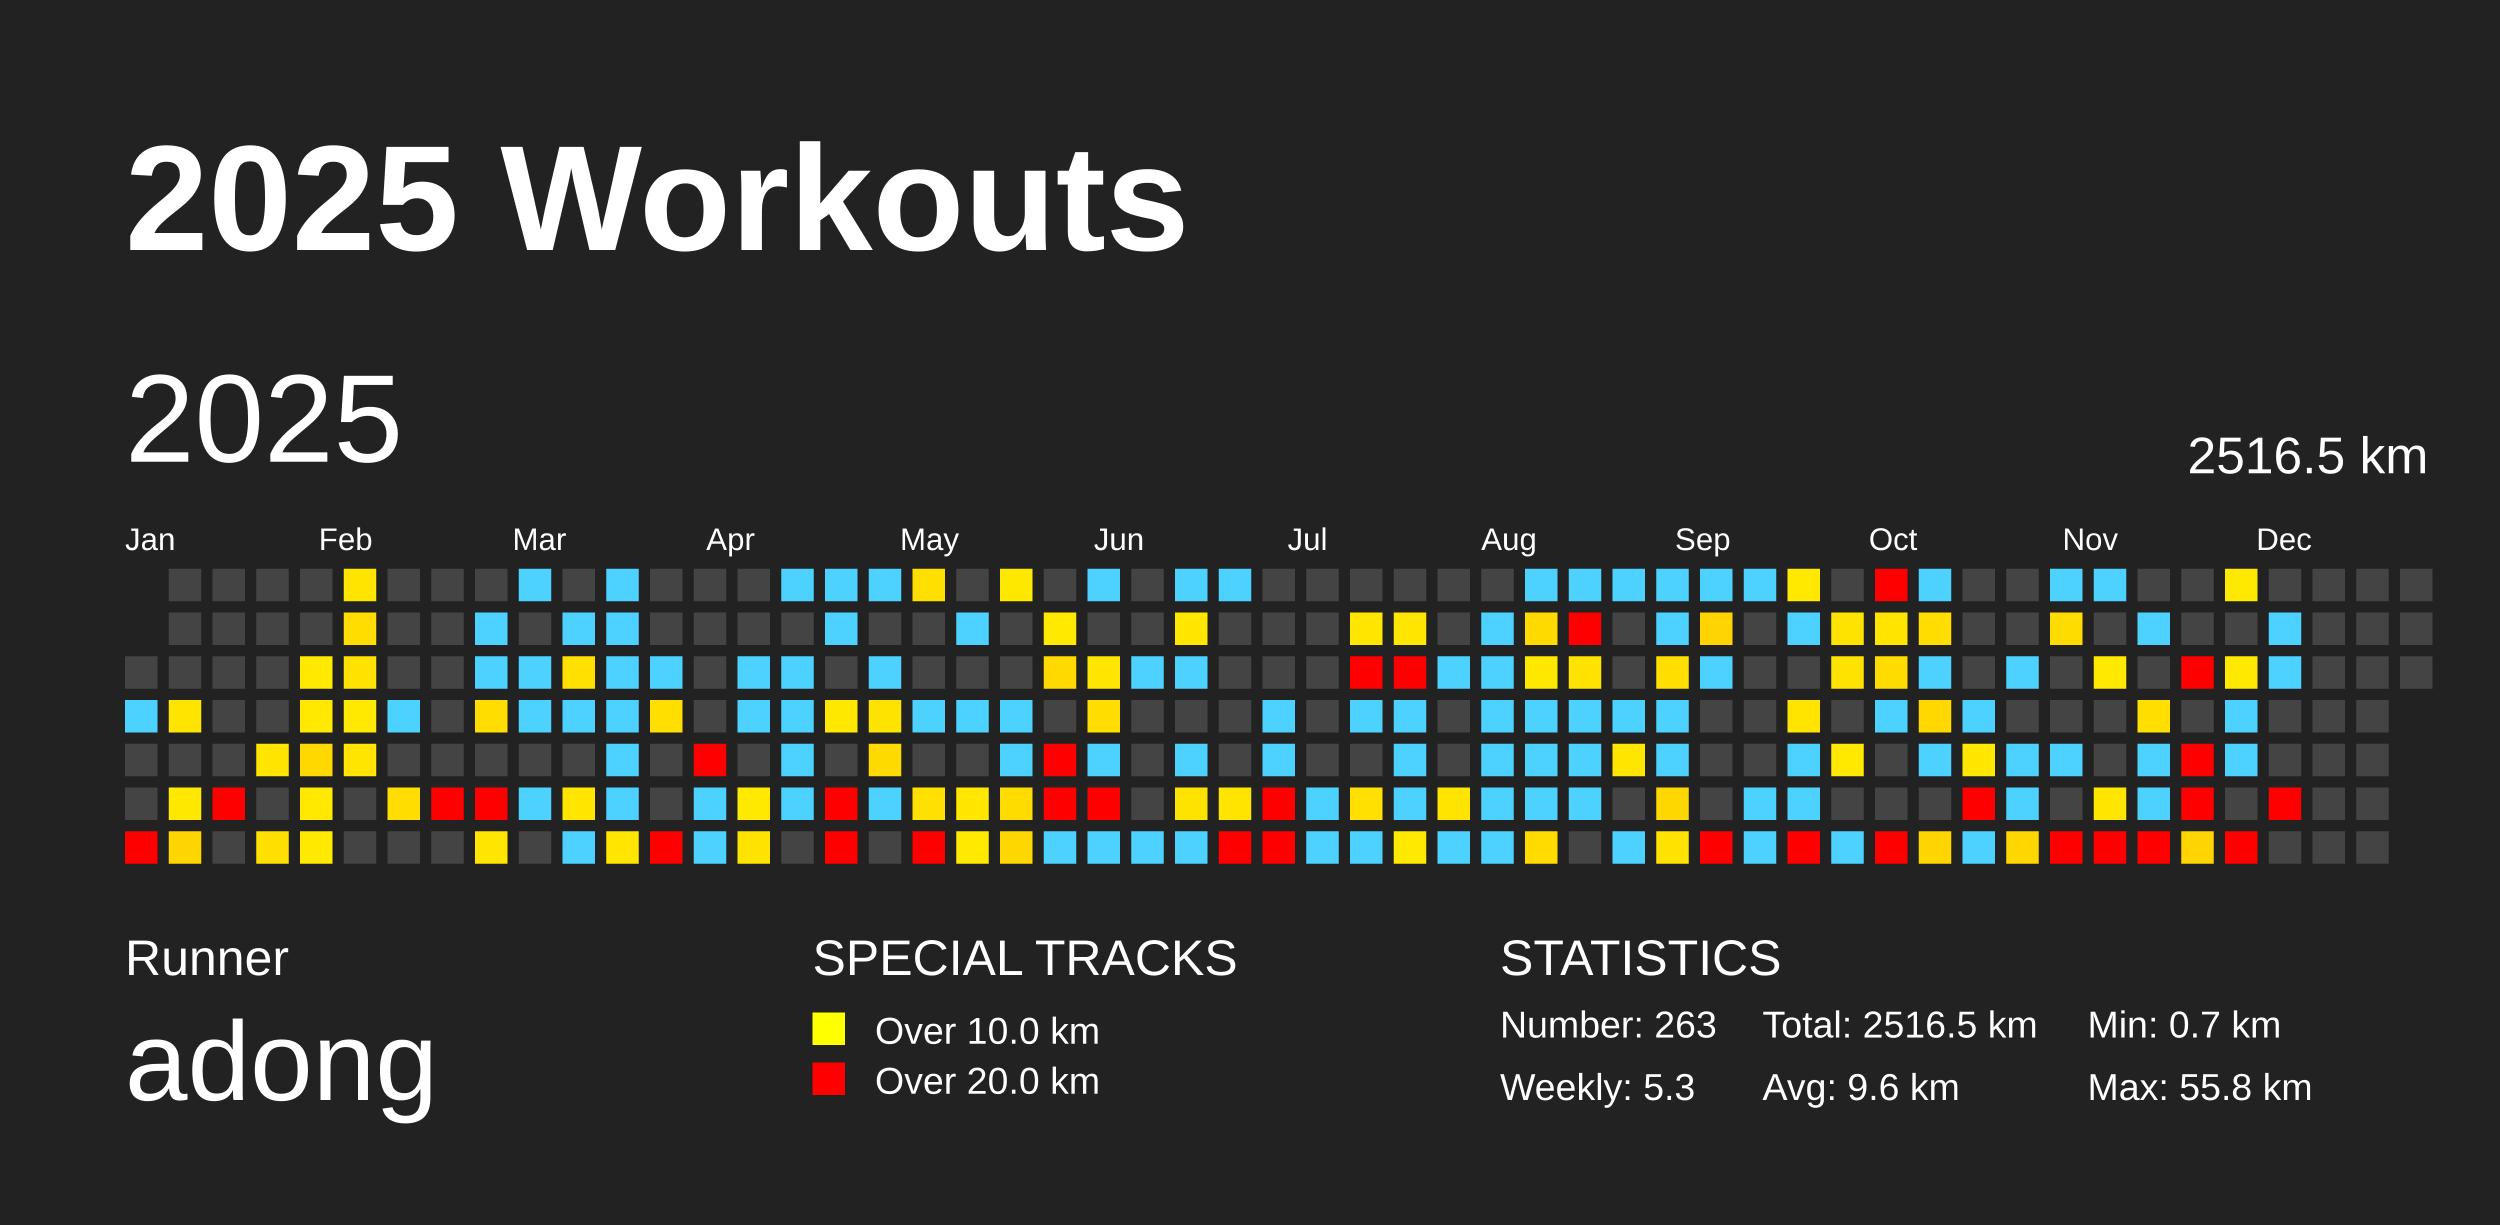
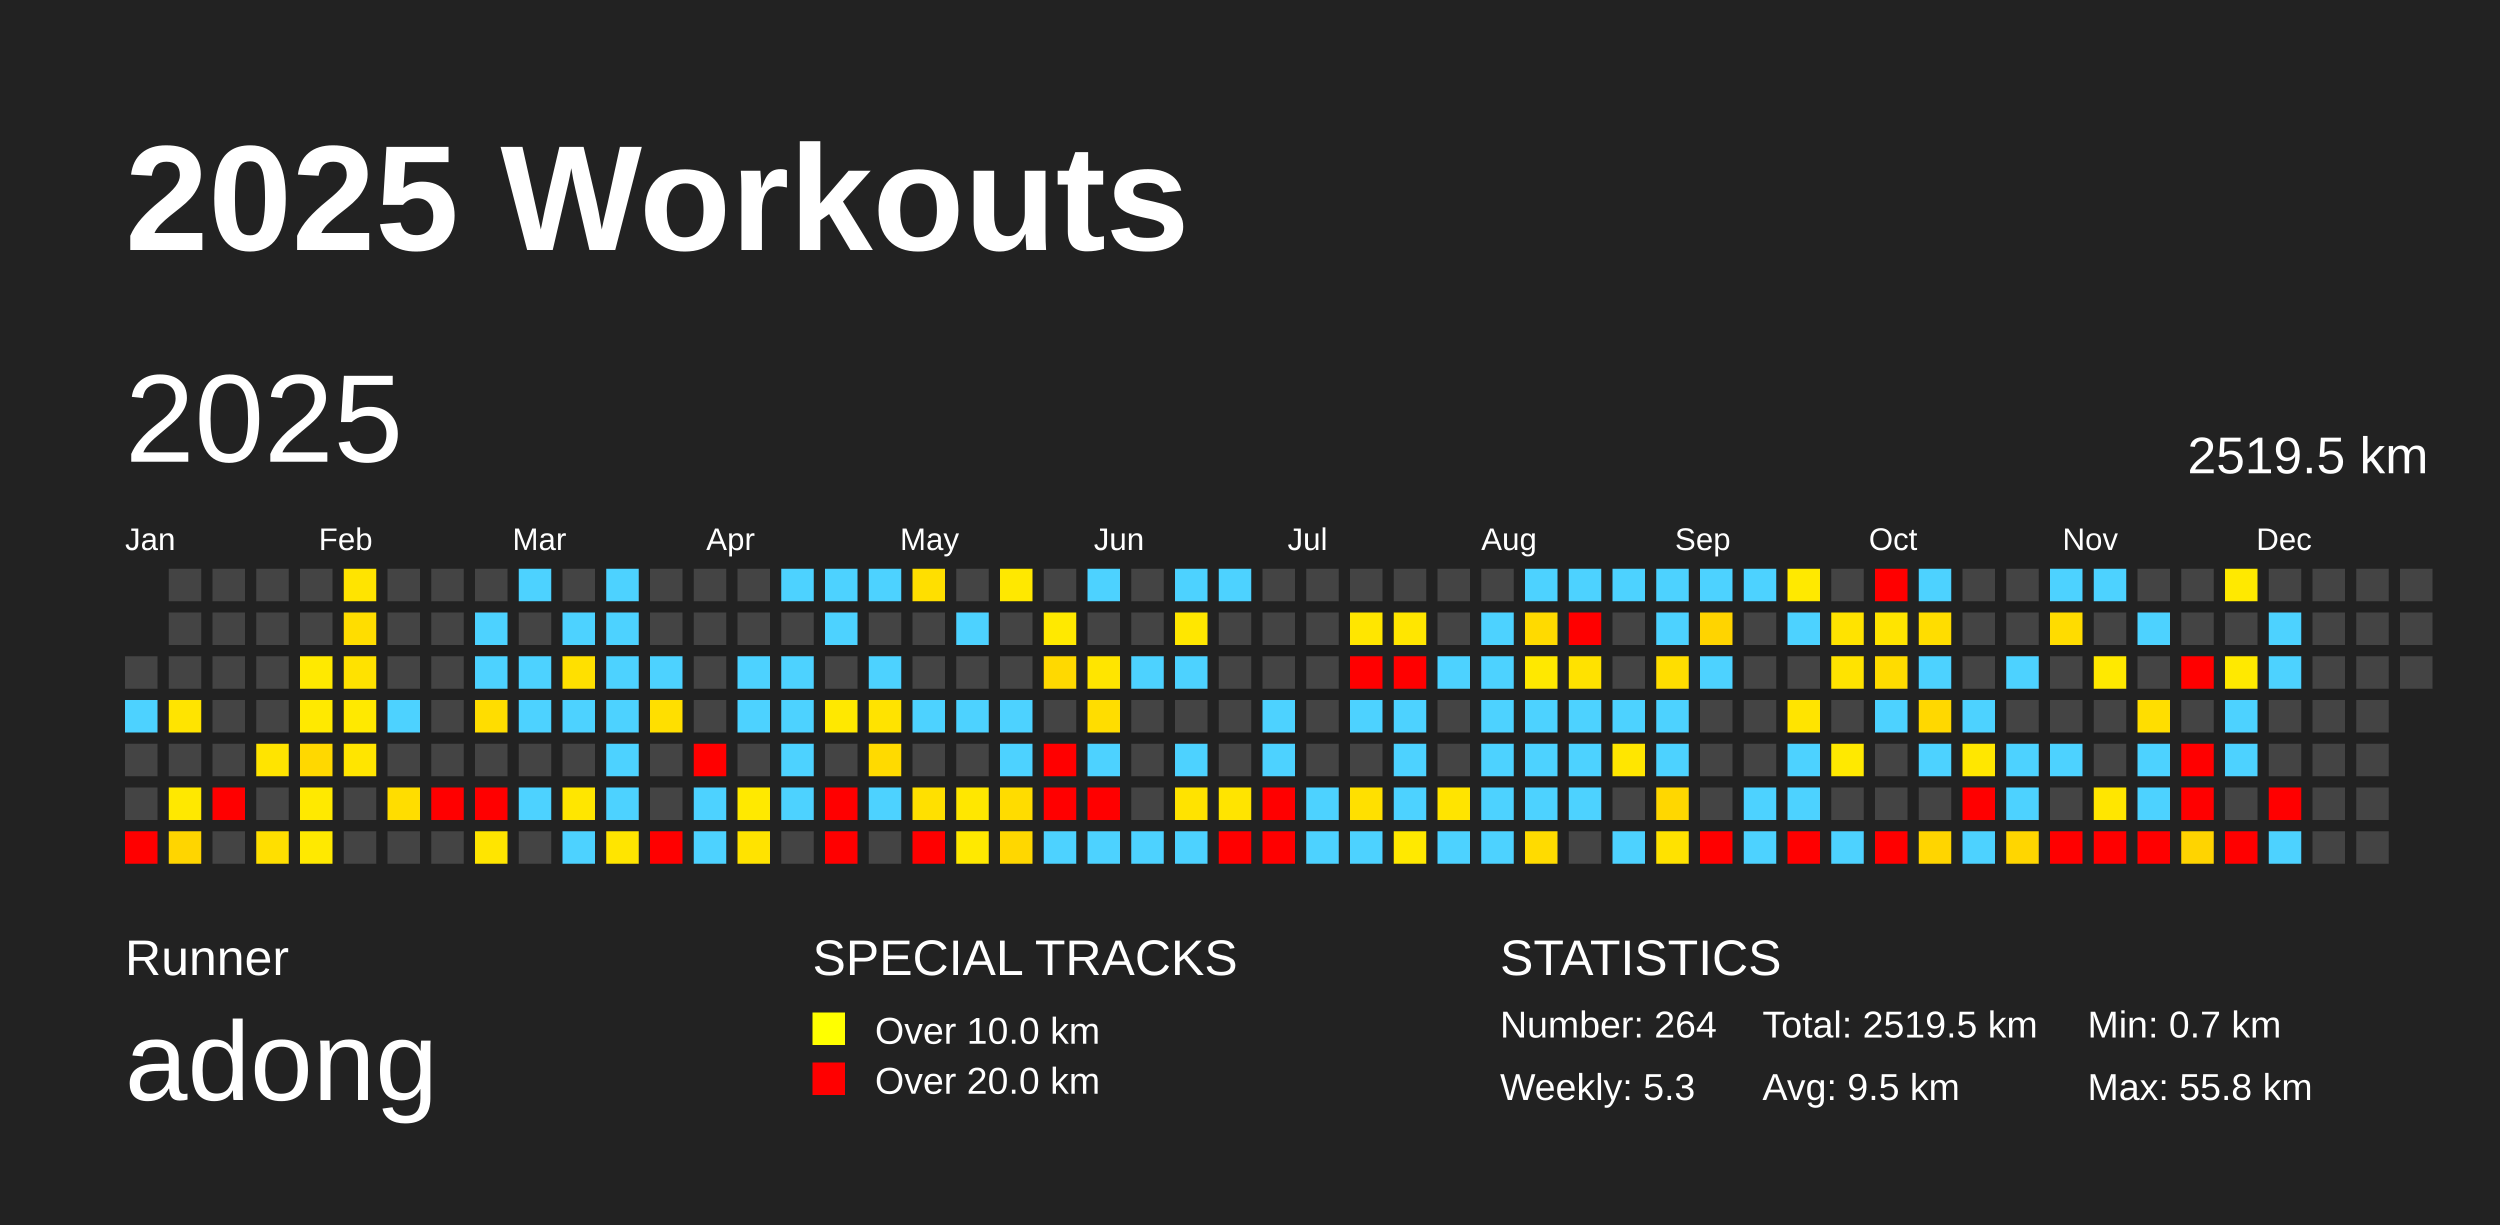
<svg xmlns="http://www.w3.org/2000/svg" baseProfile="full" height="98mm" version="1.1" viewBox="0,0,200,98" width="200mm">
  <defs />
  <rect fill="#222222" height="98" width="200" x="0" y="0" />
  <text fill="#FFFFFF" style="font-size:12px; font-family:Arial; font-weight:bold;" x="10" y="20">2025 Workouts</text>
  <text fill="#FFFFFF" style="font-size:4px; font-family:Arial" x="10" y="78">Runner</text>
  <text fill="#FFFFFF" style="font-size:9px; font-family:Arial" x="10" y="88">adong</text>
  <text fill="#FFFFFF" style="font-size:4px; font-family:Arial" x="65" y="78">SPECIAL TRACKS</text>
  <rect fill="yellow" height="2.6" width="2.6" x="65" y="81" />
  <text fill="#FFFFFF" style="font-size:3px; font-family:Arial" x="70" y="83.5">Over 10.0 km</text>
  <rect fill="red" height="2.6" width="2.6" x="65" y="85" />
  <text fill="#FFFFFF" style="font-size:3px; font-family:Arial" x="70" y="87.5">Over 20.0 km</text>
  <text fill="#FFFFFF" style="font-size:4px; font-family:Arial" x="120" y="78">STATISTICS</text>
-   <text fill="#FFFFFF" style="font-size:3px; font-family:Arial" x="120" y="83">Number: 263</text>
+   <text fill="#FFFFFF" style="font-size:3px; font-family:Arial" x="120" y="83">Number: 264</text>
  <text fill="#FFFFFF" style="font-size:3px; font-family:Arial" x="120" y="88">Weekly: 5.3</text>
-   <text fill="#FFFFFF" style="font-size:3px; font-family:Arial" x="141" y="83">Total: 2516.5 km</text>
-   <text fill="#FFFFFF" style="font-size:3px; font-family:Arial" x="141" y="88">Avg: 9.6 km</text>
+   <text fill="#FFFFFF" style="font-size:3px; font-family:Arial" x="141" y="83">Total: 2519.5 km</text>
+   <text fill="#FFFFFF" style="font-size:3px; font-family:Arial" x="141" y="88">Avg: 9.5 km</text>
  <text fill="#FFFFFF" style="font-size:3px; font-family:Arial" x="167" y="83">Min: 0.7 km</text>
  <text fill="#FFFFFF" style="font-size:3px; font-family:Arial" x="167" y="88">Max: 55.8 km</text>
  <text dominant-baseline="hanging" fill="#FFFFFF" style="font-size:10.0px; font-family:Arial;" x="10" y="30">2025</text>
-   <text dominant-baseline="hanging" fill="#FFFFFF" style="font-size:4.125px; font-family:Arial;" x="175" y="35">2516.5 km</text>
+   <text dominant-baseline="hanging" fill="#FFFFFF" style="font-size:4.125px; font-family:Arial;" x="175" y="35">2519.5 km</text>
  <text fill="#FFFFFF" style="font-size:2.5px; font-family:Arial" x="10.0" y="44">Jan</text>
  <text fill="#FFFFFF" style="font-size:2.5px; font-family:Arial" x="25.5" y="44">Feb</text>
  <text fill="#FFFFFF" style="font-size:2.5px; font-family:Arial" x="41.0" y="44">Mar</text>
  <text fill="#FFFFFF" style="font-size:2.5px; font-family:Arial" x="56.5" y="44">Apr</text>
  <text fill="#FFFFFF" style="font-size:2.5px; font-family:Arial" x="72.0" y="44">May</text>
  <text fill="#FFFFFF" style="font-size:2.5px; font-family:Arial" x="87.5" y="44">Jun</text>
  <text fill="#FFFFFF" style="font-size:2.5px; font-family:Arial" x="103.0" y="44">Jul</text>
  <text fill="#FFFFFF" style="font-size:2.5px; font-family:Arial" x="118.5" y="44">Aug</text>
  <text fill="#FFFFFF" style="font-size:2.5px; font-family:Arial" x="134.0" y="44">Sep</text>
  <text fill="#FFFFFF" style="font-size:2.5px; font-family:Arial" x="149.5" y="44">Oct</text>
  <text fill="#FFFFFF" style="font-size:2.5px; font-family:Arial" x="165.0" y="44">Nov</text>
  <text fill="#FFFFFF" style="font-size:2.5px; font-family:Arial" x="180.5" y="44">Dec</text>
  <rect fill="#444444" height="2.6" width="2.6" x="10.0" y="52.5" />
  <rect fill="#4dd2ff" height="2.6" width="2.6" x="10.0" y="56.0" />
  <rect fill="#444444" height="2.6" width="2.6" x="10.0" y="59.5" />
  <rect fill="#444444" height="2.6" width="2.6" x="10.0" y="63.0" />
  <rect fill="red" height="2.6" width="2.6" x="10.0" y="66.5" />
  <rect fill="#444444" height="2.6" width="2.6" x="13.5" y="45.5" />
  <rect fill="#444444" height="2.6" width="2.6" x="13.5" y="49.0" />
  <rect fill="#444444" height="2.6" width="2.6" x="13.5" y="52.5" />
  <rect fill="#ffe400" height="2.6" width="2.6" x="13.5" y="56.0" />
  <rect fill="#444444" height="2.6" width="2.6" x="13.5" y="59.5" />
  <rect fill="#ffe800" height="2.6" width="2.6" x="13.5" y="63.0" />
  <rect fill="#ffd500" height="2.6" width="2.6" x="13.5" y="66.5" />
  <rect fill="#444444" height="2.6" width="2.6" x="17.0" y="45.5" />
  <rect fill="#444444" height="2.6" width="2.6" x="17.0" y="49.0" />
  <rect fill="#444444" height="2.6" width="2.6" x="17.0" y="52.5" />
  <rect fill="#444444" height="2.6" width="2.6" x="17.0" y="56.0" />
  <rect fill="#444444" height="2.6" width="2.6" x="17.0" y="59.5" />
  <rect fill="red" height="2.6" width="2.6" x="17.0" y="63.0" />
  <rect fill="#444444" height="2.6" width="2.6" x="17.0" y="66.5" />
  <rect fill="#444444" height="2.6" width="2.6" x="20.5" y="45.5" />
  <rect fill="#444444" height="2.6" width="2.6" x="20.5" y="49.0" />
  <rect fill="#444444" height="2.6" width="2.6" x="20.5" y="52.5" />
  <rect fill="#444444" height="2.6" width="2.6" x="20.5" y="56.0" />
  <rect fill="#ffe400" height="2.6" width="2.6" x="20.5" y="59.5" />
  <rect fill="#444444" height="2.6" width="2.6" x="20.5" y="63.0" />
  <rect fill="#ffdf00" height="2.6" width="2.6" x="20.5" y="66.5" />
  <rect fill="#444444" height="2.6" width="2.6" x="24.0" y="45.5" />
  <rect fill="#444444" height="2.6" width="2.6" x="24.0" y="49.0" />
  <rect fill="#ffe900" height="2.6" width="2.6" x="24.0" y="52.5" />
  <rect fill="#ffe900" height="2.6" width="2.6" x="24.0" y="56.0" />
  <rect fill="#ffd800" height="2.6" width="2.6" x="24.0" y="59.5" />
  <rect fill="#ffe900" height="2.6" width="2.6" x="24.0" y="63.0" />
  <rect fill="#ffe900" height="2.6" width="2.6" x="24.0" y="66.5" />
  <rect fill="#ffe400" height="2.6" width="2.6" x="27.5" y="45.5" />
  <rect fill="#ffdd00" height="2.6" width="2.6" x="27.5" y="49.0" />
  <rect fill="#ffe200" height="2.6" width="2.6" x="27.5" y="52.5" />
  <rect fill="#ffe900" height="2.6" width="2.6" x="27.5" y="56.0" />
  <rect fill="#ffe500" height="2.6" width="2.6" x="27.5" y="59.5" />
  <rect fill="#444444" height="2.6" width="2.6" x="27.5" y="63.0" />
  <rect fill="#444444" height="2.6" width="2.6" x="27.5" y="66.5" />
  <rect fill="#444444" height="2.6" width="2.6" x="31.0" y="45.5" />
  <rect fill="#444444" height="2.6" width="2.6" x="31.0" y="49.0" />
  <rect fill="#444444" height="2.6" width="2.6" x="31.0" y="52.5" />
  <rect fill="#4dd2ff" height="2.6" width="2.6" x="31.0" y="56.0" />
  <rect fill="#444444" height="2.6" width="2.6" x="31.0" y="59.5" />
  <rect fill="#ffdd00" height="2.6" width="2.6" x="31.0" y="63.0" />
  <rect fill="#444444" height="2.6" width="2.6" x="31.0" y="66.5" />
  <rect fill="#444444" height="2.6" width="2.6" x="34.5" y="45.5" />
  <rect fill="#444444" height="2.6" width="2.6" x="34.5" y="49.0" />
  <rect fill="#444444" height="2.6" width="2.6" x="34.5" y="52.5" />
  <rect fill="#444444" height="2.6" width="2.6" x="34.5" y="56.0" />
  <rect fill="#444444" height="2.6" width="2.6" x="34.5" y="59.5" />
  <rect fill="red" height="2.6" width="2.6" x="34.5" y="63.0" />
  <rect fill="#444444" height="2.6" width="2.6" x="34.5" y="66.5" />
  <rect fill="#444444" height="2.6" width="2.6" x="38.0" y="45.5" />
  <rect fill="#4dd2ff" height="2.6" width="2.6" x="38.0" y="49.0" />
  <rect fill="#4dd2ff" height="2.6" width="2.6" x="38.0" y="52.5" />
  <rect fill="#ffdd00" height="2.6" width="2.6" x="38.0" y="56.0" />
  <rect fill="#444444" height="2.6" width="2.6" x="38.0" y="59.5" />
  <rect fill="red" height="2.6" width="2.6" x="38.0" y="63.0" />
  <rect fill="#ffe500" height="2.6" width="2.6" x="38.0" y="66.5" />
  <rect fill="#4dd2ff" height="2.6" width="2.6" x="41.5" y="45.5" />
  <rect fill="#444444" height="2.6" width="2.6" x="41.5" y="49.0" />
  <rect fill="#4dd2ff" height="2.6" width="2.6" x="41.5" y="52.5" />
  <rect fill="#4dd2ff" height="2.6" width="2.6" x="41.5" y="56.0" />
  <rect fill="#444444" height="2.6" width="2.6" x="41.5" y="59.5" />
  <rect fill="#4dd2ff" height="2.6" width="2.6" x="41.5" y="63.0" />
  <rect fill="#444444" height="2.6" width="2.6" x="41.5" y="66.5" />
  <rect fill="#444444" height="2.6" width="2.6" x="45.0" y="45.5" />
  <rect fill="#4dd2ff" height="2.6" width="2.6" x="45.0" y="49.0" />
  <rect fill="#ffe000" height="2.6" width="2.6" x="45.0" y="52.5" />
  <rect fill="#4dd2ff" height="2.6" width="2.6" x="45.0" y="56.0" />
  <rect fill="#444444" height="2.6" width="2.6" x="45.0" y="59.5" />
  <rect fill="#ffe600" height="2.6" width="2.6" x="45.0" y="63.0" />
  <rect fill="#4dd2ff" height="2.6" width="2.6" x="45.0" y="66.5" />
  <rect fill="#4dd2ff" height="2.6" width="2.6" x="48.5" y="45.5" />
  <rect fill="#4dd2ff" height="2.6" width="2.6" x="48.5" y="49.0" />
  <rect fill="#4dd2ff" height="2.6" width="2.6" x="48.5" y="52.5" />
  <rect fill="#4dd2ff" height="2.6" width="2.6" x="48.5" y="56.0" />
  <rect fill="#4dd2ff" height="2.6" width="2.6" x="48.5" y="59.5" />
  <rect fill="#4dd2ff" height="2.6" width="2.6" x="48.5" y="63.0" />
  <rect fill="#ffe500" height="2.6" width="2.6" x="48.5" y="66.5" />
  <rect fill="#444444" height="2.6" width="2.6" x="52.0" y="45.5" />
  <rect fill="#444444" height="2.6" width="2.6" x="52.0" y="49.0" />
  <rect fill="#4dd2ff" height="2.6" width="2.6" x="52.0" y="52.5" />
  <rect fill="#ffdf00" height="2.6" width="2.6" x="52.0" y="56.0" />
  <rect fill="#444444" height="2.6" width="2.6" x="52.0" y="59.5" />
  <rect fill="#444444" height="2.6" width="2.6" x="52.0" y="63.0" />
  <rect fill="red" height="2.6" width="2.6" x="52.0" y="66.5" />
  <rect fill="#444444" height="2.6" width="2.6" x="55.5" y="45.5" />
  <rect fill="#444444" height="2.6" width="2.6" x="55.5" y="49.0" />
  <rect fill="#444444" height="2.6" width="2.6" x="55.5" y="52.5" />
  <rect fill="#444444" height="2.6" width="2.6" x="55.5" y="56.0" />
  <rect fill="red" height="2.6" width="2.6" x="55.5" y="59.5" />
  <rect fill="#4dd2ff" height="2.6" width="2.6" x="55.5" y="63.0" />
  <rect fill="#4dd2ff" height="2.6" width="2.6" x="55.5" y="66.5" />
  <rect fill="#444444" height="2.6" width="2.6" x="59.0" y="45.5" />
  <rect fill="#444444" height="2.6" width="2.6" x="59.0" y="49.0" />
  <rect fill="#4dd2ff" height="2.6" width="2.6" x="59.0" y="52.5" />
  <rect fill="#4dd2ff" height="2.6" width="2.6" x="59.0" y="56.0" />
  <rect fill="#444444" height="2.6" width="2.6" x="59.0" y="59.5" />
  <rect fill="#ffe900" height="2.6" width="2.6" x="59.0" y="63.0" />
  <rect fill="#ffe300" height="2.6" width="2.6" x="59.0" y="66.5" />
  <rect fill="#4dd2ff" height="2.6" width="2.6" x="62.5" y="45.5" />
  <rect fill="#444444" height="2.6" width="2.6" x="62.5" y="49.0" />
  <rect fill="#4dd2ff" height="2.6" width="2.6" x="62.5" y="52.5" />
  <rect fill="#4dd2ff" height="2.6" width="2.6" x="62.5" y="56.0" />
  <rect fill="#4dd2ff" height="2.6" width="2.6" x="62.5" y="59.5" />
  <rect fill="#4dd2ff" height="2.6" width="2.6" x="62.5" y="63.0" />
  <rect fill="#444444" height="2.6" width="2.6" x="62.5" y="66.5" />
  <rect fill="#4dd2ff" height="2.6" width="2.6" x="66.0" y="45.5" />
  <rect fill="#4dd2ff" height="2.6" width="2.6" x="66.0" y="49.0" />
  <rect fill="#444444" height="2.6" width="2.6" x="66.0" y="52.5" />
  <rect fill="#ffe800" height="2.6" width="2.6" x="66.0" y="56.0" />
  <rect fill="#444444" height="2.6" width="2.6" x="66.0" y="59.5" />
  <rect fill="red" height="2.6" width="2.6" x="66.0" y="63.0" />
  <rect fill="red" height="2.6" width="2.6" x="66.0" y="66.5" />
  <rect fill="#4dd2ff" height="2.6" width="2.6" x="69.5" y="45.5" />
  <rect fill="#444444" height="2.6" width="2.6" x="69.5" y="49.0" />
  <rect fill="#4dd2ff" height="2.6" width="2.6" x="69.5" y="52.5" />
  <rect fill="#ffe300" height="2.6" width="2.6" x="69.5" y="56.0" />
  <rect fill="#ffda00" height="2.6" width="2.6" x="69.5" y="59.5" />
  <rect fill="#4dd2ff" height="2.6" width="2.6" x="69.5" y="63.0" />
  <rect fill="#444444" height="2.6" width="2.6" x="69.5" y="66.5" />
  <rect fill="#ffdf00" height="2.6" width="2.6" x="73.0" y="45.5" />
  <rect fill="#444444" height="2.6" width="2.6" x="73.0" y="49.0" />
  <rect fill="#444444" height="2.6" width="2.6" x="73.0" y="52.5" />
  <rect fill="#4dd2ff" height="2.6" width="2.6" x="73.0" y="56.0" />
  <rect fill="#444444" height="2.6" width="2.6" x="73.0" y="59.5" />
  <rect fill="#ffe000" height="2.6" width="2.6" x="73.0" y="63.0" />
  <rect fill="red" height="2.6" width="2.6" x="73.0" y="66.5" />
  <rect fill="#444444" height="2.6" width="2.6" x="76.5" y="45.5" />
  <rect fill="#4dd2ff" height="2.6" width="2.6" x="76.5" y="49.0" />
  <rect fill="#444444" height="2.6" width="2.6" x="76.5" y="52.5" />
  <rect fill="#4dd2ff" height="2.6" width="2.6" x="76.5" y="56.0" />
  <rect fill="#444444" height="2.6" width="2.6" x="76.5" y="59.5" />
  <rect fill="#ffe700" height="2.6" width="2.6" x="76.5" y="63.0" />
  <rect fill="#ffe900" height="2.6" width="2.6" x="76.5" y="66.5" />
  <rect fill="#ffe800" height="2.6" width="2.6" x="80.0" y="45.5" />
  <rect fill="#444444" height="2.6" width="2.6" x="80.0" y="49.0" />
  <rect fill="#444444" height="2.6" width="2.6" x="80.0" y="52.5" />
  <rect fill="#4dd2ff" height="2.6" width="2.6" x="80.0" y="56.0" />
  <rect fill="#4dd2ff" height="2.6" width="2.6" x="80.0" y="59.5" />
  <rect fill="#ffdc00" height="2.6" width="2.6" x="80.0" y="63.0" />
  <rect fill="#ffd700" height="2.6" width="2.6" x="80.0" y="66.5" />
  <rect fill="#444444" height="2.6" width="2.6" x="83.5" y="45.5" />
  <rect fill="#ffe900" height="2.6" width="2.6" x="83.5" y="49.0" />
  <rect fill="#ffd900" height="2.6" width="2.6" x="83.5" y="52.5" />
  <rect fill="#444444" height="2.6" width="2.6" x="83.5" y="56.0" />
  <rect fill="red" height="2.6" width="2.6" x="83.5" y="59.5" />
  <rect fill="red" height="2.6" width="2.6" x="83.5" y="63.0" />
  <rect fill="#4dd2ff" height="2.6" width="2.6" x="83.5" y="66.5" />
  <rect fill="#4dd2ff" height="2.6" width="2.6" x="87.0" y="45.5" />
  <rect fill="#444444" height="2.6" width="2.6" x="87.0" y="49.0" />
  <rect fill="#ffe500" height="2.6" width="2.6" x="87.0" y="52.5" />
  <rect fill="#ffdd00" height="2.6" width="2.6" x="87.0" y="56.0" />
  <rect fill="#4dd2ff" height="2.6" width="2.6" x="87.0" y="59.5" />
  <rect fill="red" height="2.6" width="2.6" x="87.0" y="63.0" />
  <rect fill="#4dd2ff" height="2.6" width="2.6" x="87.0" y="66.5" />
  <rect fill="#444444" height="2.6" width="2.6" x="90.5" y="45.5" />
  <rect fill="#444444" height="2.6" width="2.6" x="90.5" y="49.0" />
  <rect fill="#4dd2ff" height="2.6" width="2.6" x="90.5" y="52.5" />
  <rect fill="#444444" height="2.6" width="2.6" x="90.5" y="56.0" />
  <rect fill="#444444" height="2.6" width="2.6" x="90.5" y="59.5" />
  <rect fill="#444444" height="2.6" width="2.6" x="90.5" y="63.0" />
  <rect fill="#4dd2ff" height="2.6" width="2.6" x="90.5" y="66.5" />
  <rect fill="#4dd2ff" height="2.6" width="2.6" x="94.0" y="45.5" />
  <rect fill="#ffe700" height="2.6" width="2.6" x="94.0" y="49.0" />
  <rect fill="#4dd2ff" height="2.6" width="2.6" x="94.0" y="52.5" />
  <rect fill="#444444" height="2.6" width="2.6" x="94.0" y="56.0" />
  <rect fill="#4dd2ff" height="2.6" width="2.6" x="94.0" y="59.5" />
  <rect fill="#ffe300" height="2.6" width="2.6" x="94.0" y="63.0" />
  <rect fill="#4dd2ff" height="2.6" width="2.6" x="94.0" y="66.5" />
  <rect fill="#4dd2ff" height="2.6" width="2.6" x="97.5" y="45.5" />
  <rect fill="#444444" height="2.6" width="2.6" x="97.5" y="49.0" />
  <rect fill="#444444" height="2.6" width="2.6" x="97.5" y="52.5" />
  <rect fill="#444444" height="2.6" width="2.6" x="97.5" y="56.0" />
  <rect fill="#444444" height="2.6" width="2.6" x="97.5" y="59.5" />
  <rect fill="#ffe400" height="2.6" width="2.6" x="97.5" y="63.0" />
  <rect fill="red" height="2.6" width="2.6" x="97.5" y="66.5" />
  <rect fill="#444444" height="2.6" width="2.6" x="101.0" y="45.5" />
  <rect fill="#444444" height="2.6" width="2.6" x="101.0" y="49.0" />
  <rect fill="#444444" height="2.6" width="2.6" x="101.0" y="52.5" />
  <rect fill="#4dd2ff" height="2.6" width="2.6" x="101.0" y="56.0" />
  <rect fill="#4dd2ff" height="2.6" width="2.6" x="101.0" y="59.5" />
  <rect fill="red" height="2.6" width="2.6" x="101.0" y="63.0" />
  <rect fill="red" height="2.6" width="2.6" x="101.0" y="66.5" />
  <rect fill="#444444" height="2.6" width="2.6" x="104.5" y="45.5" />
  <rect fill="#444444" height="2.6" width="2.6" x="104.5" y="49.0" />
  <rect fill="#444444" height="2.6" width="2.6" x="104.5" y="52.5" />
  <rect fill="#444444" height="2.6" width="2.6" x="104.5" y="56.0" />
  <rect fill="#444444" height="2.6" width="2.6" x="104.5" y="59.5" />
  <rect fill="#4dd2ff" height="2.6" width="2.6" x="104.5" y="63.0" />
  <rect fill="#4dd2ff" height="2.6" width="2.6" x="104.5" y="66.5" />
  <rect fill="#444444" height="2.6" width="2.6" x="108.0" y="45.5" />
  <rect fill="#ffe600" height="2.6" width="2.6" x="108.0" y="49.0" />
  <rect fill="red" height="2.6" width="2.6" x="108.0" y="52.5" />
  <rect fill="#4dd2ff" height="2.6" width="2.6" x="108.0" y="56.0" />
  <rect fill="#444444" height="2.6" width="2.6" x="108.0" y="59.5" />
  <rect fill="#ffe000" height="2.6" width="2.6" x="108.0" y="63.0" />
  <rect fill="#4dd2ff" height="2.6" width="2.6" x="108.0" y="66.5" />
  <rect fill="#444444" height="2.6" width="2.6" x="111.5" y="45.5" />
  <rect fill="#ffe600" height="2.6" width="2.6" x="111.5" y="49.0" />
  <rect fill="red" height="2.6" width="2.6" x="111.5" y="52.5" />
  <rect fill="#4dd2ff" height="2.6" width="2.6" x="111.5" y="56.0" />
  <rect fill="#4dd2ff" height="2.6" width="2.6" x="111.5" y="59.5" />
  <rect fill="#4dd2ff" height="2.6" width="2.6" x="111.5" y="63.0" />
  <rect fill="#ffe900" height="2.6" width="2.6" x="111.5" y="66.5" />
  <rect fill="#444444" height="2.6" width="2.6" x="115.0" y="45.5" />
  <rect fill="#444444" height="2.6" width="2.6" x="115.0" y="49.0" />
  <rect fill="#4dd2ff" height="2.6" width="2.6" x="115.0" y="52.5" />
  <rect fill="#444444" height="2.6" width="2.6" x="115.0" y="56.0" />
  <rect fill="#444444" height="2.6" width="2.6" x="115.0" y="59.5" />
  <rect fill="#ffe400" height="2.6" width="2.6" x="115.0" y="63.0" />
  <rect fill="#4dd2ff" height="2.6" width="2.6" x="115.0" y="66.5" />
  <rect fill="#444444" height="2.6" width="2.6" x="118.5" y="45.5" />
  <rect fill="#4dd2ff" height="2.6" width="2.6" x="118.5" y="49.0" />
  <rect fill="#4dd2ff" height="2.6" width="2.6" x="118.5" y="52.5" />
  <rect fill="#4dd2ff" height="2.6" width="2.6" x="118.5" y="56.0" />
  <rect fill="#4dd2ff" height="2.6" width="2.6" x="118.5" y="59.5" />
  <rect fill="#4dd2ff" height="2.6" width="2.6" x="118.5" y="63.0" />
  <rect fill="#4dd2ff" height="2.6" width="2.6" x="118.5" y="66.5" />
  <rect fill="#4dd2ff" height="2.6" width="2.6" x="122.0" y="45.5" />
  <rect fill="#ffda00" height="2.6" width="2.6" x="122.0" y="49.0" />
  <rect fill="#ffe800" height="2.6" width="2.6" x="122.0" y="52.5" />
  <rect fill="#4dd2ff" height="2.6" width="2.6" x="122.0" y="56.0" />
  <rect fill="#4dd2ff" height="2.6" width="2.6" x="122.0" y="59.5" />
  <rect fill="#4dd2ff" height="2.6" width="2.6" x="122.0" y="63.0" />
  <rect fill="#ffdb00" height="2.6" width="2.6" x="122.0" y="66.5" />
  <rect fill="#4dd2ff" height="2.6" width="2.6" x="125.5" y="45.5" />
  <rect fill="red" height="2.6" width="2.6" x="125.5" y="49.0" />
  <rect fill="#ffe200" height="2.6" width="2.6" x="125.5" y="52.5" />
  <rect fill="#4dd2ff" height="2.6" width="2.6" x="125.5" y="56.0" />
  <rect fill="#4dd2ff" height="2.6" width="2.6" x="125.5" y="59.5" />
  <rect fill="#4dd2ff" height="2.6" width="2.6" x="125.5" y="63.0" />
  <rect fill="#444444" height="2.6" width="2.6" x="125.5" y="66.5" />
  <rect fill="#4dd2ff" height="2.6" width="2.6" x="129.0" y="45.5" />
  <rect fill="#444444" height="2.6" width="2.6" x="129.0" y="49.0" />
  <rect fill="#444444" height="2.6" width="2.6" x="129.0" y="52.5" />
  <rect fill="#4dd2ff" height="2.6" width="2.6" x="129.0" y="56.0" />
  <rect fill="#ffe600" height="2.6" width="2.6" x="129.0" y="59.5" />
  <rect fill="#444444" height="2.6" width="2.6" x="129.0" y="63.0" />
  <rect fill="#4dd2ff" height="2.6" width="2.6" x="129.0" y="66.5" />
  <rect fill="#4dd2ff" height="2.6" width="2.6" x="132.5" y="45.5" />
  <rect fill="#4dd2ff" height="2.6" width="2.6" x="132.5" y="49.0" />
  <rect fill="#ffde00" height="2.6" width="2.6" x="132.5" y="52.5" />
  <rect fill="#4dd2ff" height="2.6" width="2.6" x="132.5" y="56.0" />
  <rect fill="#4dd2ff" height="2.6" width="2.6" x="132.5" y="59.5" />
  <rect fill="#ffd700" height="2.6" width="2.6" x="132.5" y="63.0" />
  <rect fill="#ffe200" height="2.6" width="2.6" x="132.5" y="66.5" />
  <rect fill="#4dd2ff" height="2.6" width="2.6" x="136.0" y="45.5" />
  <rect fill="#ffd400" height="2.6" width="2.6" x="136.0" y="49.0" />
  <rect fill="#4dd2ff" height="2.6" width="2.6" x="136.0" y="52.5" />
  <rect fill="#444444" height="2.6" width="2.6" x="136.0" y="56.0" />
  <rect fill="#444444" height="2.6" width="2.6" x="136.0" y="59.5" />
  <rect fill="#444444" height="2.6" width="2.6" x="136.0" y="63.0" />
  <rect fill="red" height="2.6" width="2.6" x="136.0" y="66.5" />
  <rect fill="#4dd2ff" height="2.6" width="2.6" x="139.5" y="45.5" />
  <rect fill="#444444" height="2.6" width="2.6" x="139.5" y="49.0" />
  <rect fill="#444444" height="2.6" width="2.6" x="139.5" y="52.5" />
  <rect fill="#444444" height="2.6" width="2.6" x="139.5" y="56.0" />
  <rect fill="#444444" height="2.6" width="2.6" x="139.5" y="59.5" />
  <rect fill="#4dd2ff" height="2.6" width="2.6" x="139.5" y="63.0" />
  <rect fill="#4dd2ff" height="2.6" width="2.6" x="139.5" y="66.5" />
  <rect fill="#ffe900" height="2.6" width="2.6" x="143.0" y="45.5" />
  <rect fill="#4dd2ff" height="2.6" width="2.6" x="143.0" y="49.0" />
  <rect fill="#444444" height="2.6" width="2.6" x="143.0" y="52.5" />
  <rect fill="#ffe400" height="2.6" width="2.6" x="143.0" y="56.0" />
  <rect fill="#4dd2ff" height="2.6" width="2.6" x="143.0" y="59.5" />
  <rect fill="#4dd2ff" height="2.6" width="2.6" x="143.0" y="63.0" />
  <rect fill="red" height="2.6" width="2.6" x="143.0" y="66.5" />
  <rect fill="#444444" height="2.6" width="2.6" x="146.5" y="45.5" />
  <rect fill="#ffe300" height="2.6" width="2.6" x="146.5" y="49.0" />
  <rect fill="#ffe300" height="2.6" width="2.6" x="146.5" y="52.5" />
  <rect fill="#444444" height="2.6" width="2.6" x="146.5" y="56.0" />
  <rect fill="#ffe900" height="2.6" width="2.6" x="146.5" y="59.5" />
  <rect fill="#444444" height="2.6" width="2.6" x="146.5" y="63.0" />
  <rect fill="#4dd2ff" height="2.6" width="2.6" x="146.5" y="66.5" />
  <rect fill="red" height="2.6" width="2.6" x="150.0" y="45.5" />
  <rect fill="#ffe400" height="2.6" width="2.6" x="150.0" y="49.0" />
  <rect fill="#ffdc00" height="2.6" width="2.6" x="150.0" y="52.5" />
  <rect fill="#4dd2ff" height="2.6" width="2.6" x="150.0" y="56.0" />
  <rect fill="#444444" height="2.6" width="2.6" x="150.0" y="59.5" />
  <rect fill="#444444" height="2.6" width="2.6" x="150.0" y="63.0" />
  <rect fill="red" height="2.6" width="2.6" x="150.0" y="66.5" />
  <rect fill="#4dd2ff" height="2.6" width="2.6" x="153.5" y="45.5" />
  <rect fill="#ffdd00" height="2.6" width="2.6" x="153.5" y="49.0" />
  <rect fill="#4dd2ff" height="2.6" width="2.6" x="153.5" y="52.5" />
  <rect fill="#ffd800" height="2.6" width="2.6" x="153.5" y="56.0" />
  <rect fill="#4dd2ff" height="2.6" width="2.6" x="153.5" y="59.5" />
  <rect fill="#444444" height="2.6" width="2.6" x="153.5" y="63.0" />
  <rect fill="#ffd500" height="2.6" width="2.6" x="153.5" y="66.5" />
  <rect fill="#444444" height="2.6" width="2.6" x="157.0" y="45.5" />
  <rect fill="#444444" height="2.6" width="2.6" x="157.0" y="49.0" />
  <rect fill="#444444" height="2.6" width="2.6" x="157.0" y="52.5" />
  <rect fill="#4dd2ff" height="2.6" width="2.6" x="157.0" y="56.0" />
  <rect fill="#ffe700" height="2.6" width="2.6" x="157.0" y="59.5" />
  <rect fill="red" height="2.6" width="2.6" x="157.0" y="63.0" />
  <rect fill="#4dd2ff" height="2.6" width="2.6" x="157.0" y="66.5" />
  <rect fill="#444444" height="2.6" width="2.6" x="160.5" y="45.5" />
  <rect fill="#444444" height="2.6" width="2.6" x="160.5" y="49.0" />
  <rect fill="#4dd2ff" height="2.6" width="2.6" x="160.5" y="52.5" />
  <rect fill="#444444" height="2.6" width="2.6" x="160.5" y="56.0" />
  <rect fill="#4dd2ff" height="2.6" width="2.6" x="160.5" y="59.5" />
  <rect fill="#4dd2ff" height="2.6" width="2.6" x="160.5" y="63.0" />
  <rect fill="#ffd600" height="2.6" width="2.6" x="160.5" y="66.5" />
  <rect fill="#4dd2ff" height="2.6" width="2.6" x="164.0" y="45.5" />
  <rect fill="#ffdc00" height="2.6" width="2.6" x="164.0" y="49.0" />
  <rect fill="#444444" height="2.6" width="2.6" x="164.0" y="52.5" />
  <rect fill="#444444" height="2.6" width="2.6" x="164.0" y="56.0" />
  <rect fill="#4dd2ff" height="2.6" width="2.6" x="164.0" y="59.5" />
  <rect fill="#444444" height="2.6" width="2.6" x="164.0" y="63.0" />
  <rect fill="red" height="2.6" width="2.6" x="164.0" y="66.5" />
  <rect fill="#4dd2ff" height="2.6" width="2.6" x="167.5" y="45.5" />
  <rect fill="#444444" height="2.6" width="2.6" x="167.5" y="49.0" />
  <rect fill="#ffe900" height="2.6" width="2.6" x="167.5" y="52.5" />
  <rect fill="#444444" height="2.6" width="2.6" x="167.5" y="56.0" />
  <rect fill="#444444" height="2.6" width="2.6" x="167.5" y="59.5" />
  <rect fill="#ffe600" height="2.6" width="2.6" x="167.5" y="63.0" />
  <rect fill="red" height="2.6" width="2.6" x="167.5" y="66.5" />
  <rect fill="#444444" height="2.6" width="2.6" x="171.0" y="45.5" />
  <rect fill="#4dd2ff" height="2.6" width="2.6" x="171.0" y="49.0" />
  <rect fill="#444444" height="2.6" width="2.6" x="171.0" y="52.5" />
  <rect fill="#ffde00" height="2.6" width="2.6" x="171.0" y="56.0" />
  <rect fill="#4dd2ff" height="2.6" width="2.6" x="171.0" y="59.5" />
  <rect fill="#4dd2ff" height="2.6" width="2.6" x="171.0" y="63.0" />
  <rect fill="red" height="2.6" width="2.6" x="171.0" y="66.5" />
  <rect fill="#444444" height="2.6" width="2.6" x="174.5" y="45.5" />
  <rect fill="#444444" height="2.6" width="2.6" x="174.5" y="49.0" />
  <rect fill="red" height="2.6" width="2.6" x="174.5" y="52.5" />
  <rect fill="#444444" height="2.6" width="2.6" x="174.5" y="56.0" />
  <rect fill="red" height="2.6" width="2.6" x="174.5" y="59.5" />
  <rect fill="red" height="2.6" width="2.6" x="174.5" y="63.0" />
  <rect fill="#ffd400" height="2.6" width="2.6" x="174.5" y="66.5" />
  <rect fill="#ffe900" height="2.6" width="2.6" x="178.0" y="45.5" />
  <rect fill="#444444" height="2.6" width="2.6" x="178.0" y="49.0" />
  <rect fill="#ffe900" height="2.6" width="2.6" x="178.0" y="52.5" />
  <rect fill="#4dd2ff" height="2.6" width="2.6" x="178.0" y="56.0" />
  <rect fill="#4dd2ff" height="2.6" width="2.6" x="178.0" y="59.5" />
  <rect fill="#444444" height="2.6" width="2.6" x="178.0" y="63.0" />
  <rect fill="red" height="2.6" width="2.6" x="178.0" y="66.5" />
  <rect fill="#444444" height="2.6" width="2.6" x="181.5" y="45.5" />
  <rect fill="#4dd2ff" height="2.6" width="2.6" x="181.5" y="49.0" />
  <rect fill="#4dd2ff" height="2.6" width="2.6" x="181.5" y="52.5" />
  <rect fill="#444444" height="2.6" width="2.6" x="181.5" y="56.0" />
  <rect fill="#444444" height="2.6" width="2.6" x="181.5" y="59.5" />
  <rect fill="red" height="2.6" width="2.6" x="181.5" y="63.0" />
-   <rect fill="#444444" height="2.6" width="2.6" x="181.5" y="66.5" />
+   <rect fill="#4dd2ff" height="2.6" width="2.6" x="181.5" y="66.5" />
  <rect fill="#444444" height="2.6" width="2.6" x="185.0" y="45.5" />
  <rect fill="#444444" height="2.6" width="2.6" x="185.0" y="49.0" />
  <rect fill="#444444" height="2.6" width="2.6" x="185.0" y="52.5" />
  <rect fill="#444444" height="2.6" width="2.6" x="185.0" y="56.0" />
  <rect fill="#444444" height="2.6" width="2.6" x="185.0" y="59.5" />
  <rect fill="#444444" height="2.6" width="2.6" x="185.0" y="63.0" />
  <rect fill="#444444" height="2.6" width="2.6" x="185.0" y="66.5" />
  <rect fill="#444444" height="2.6" width="2.6" x="188.5" y="45.5" />
  <rect fill="#444444" height="2.6" width="2.6" x="188.5" y="49.0" />
  <rect fill="#444444" height="2.6" width="2.6" x="188.5" y="52.5" />
  <rect fill="#444444" height="2.6" width="2.6" x="188.5" y="56.0" />
  <rect fill="#444444" height="2.6" width="2.6" x="188.5" y="59.5" />
  <rect fill="#444444" height="2.6" width="2.6" x="188.5" y="63.0" />
  <rect fill="#444444" height="2.6" width="2.6" x="188.5" y="66.5" />
  <rect fill="#444444" height="2.6" width="2.6" x="192.0" y="45.5" />
  <rect fill="#444444" height="2.6" width="2.6" x="192.0" y="49.0" />
  <rect fill="#444444" height="2.6" width="2.6" x="192.0" y="52.5" />
</svg>
